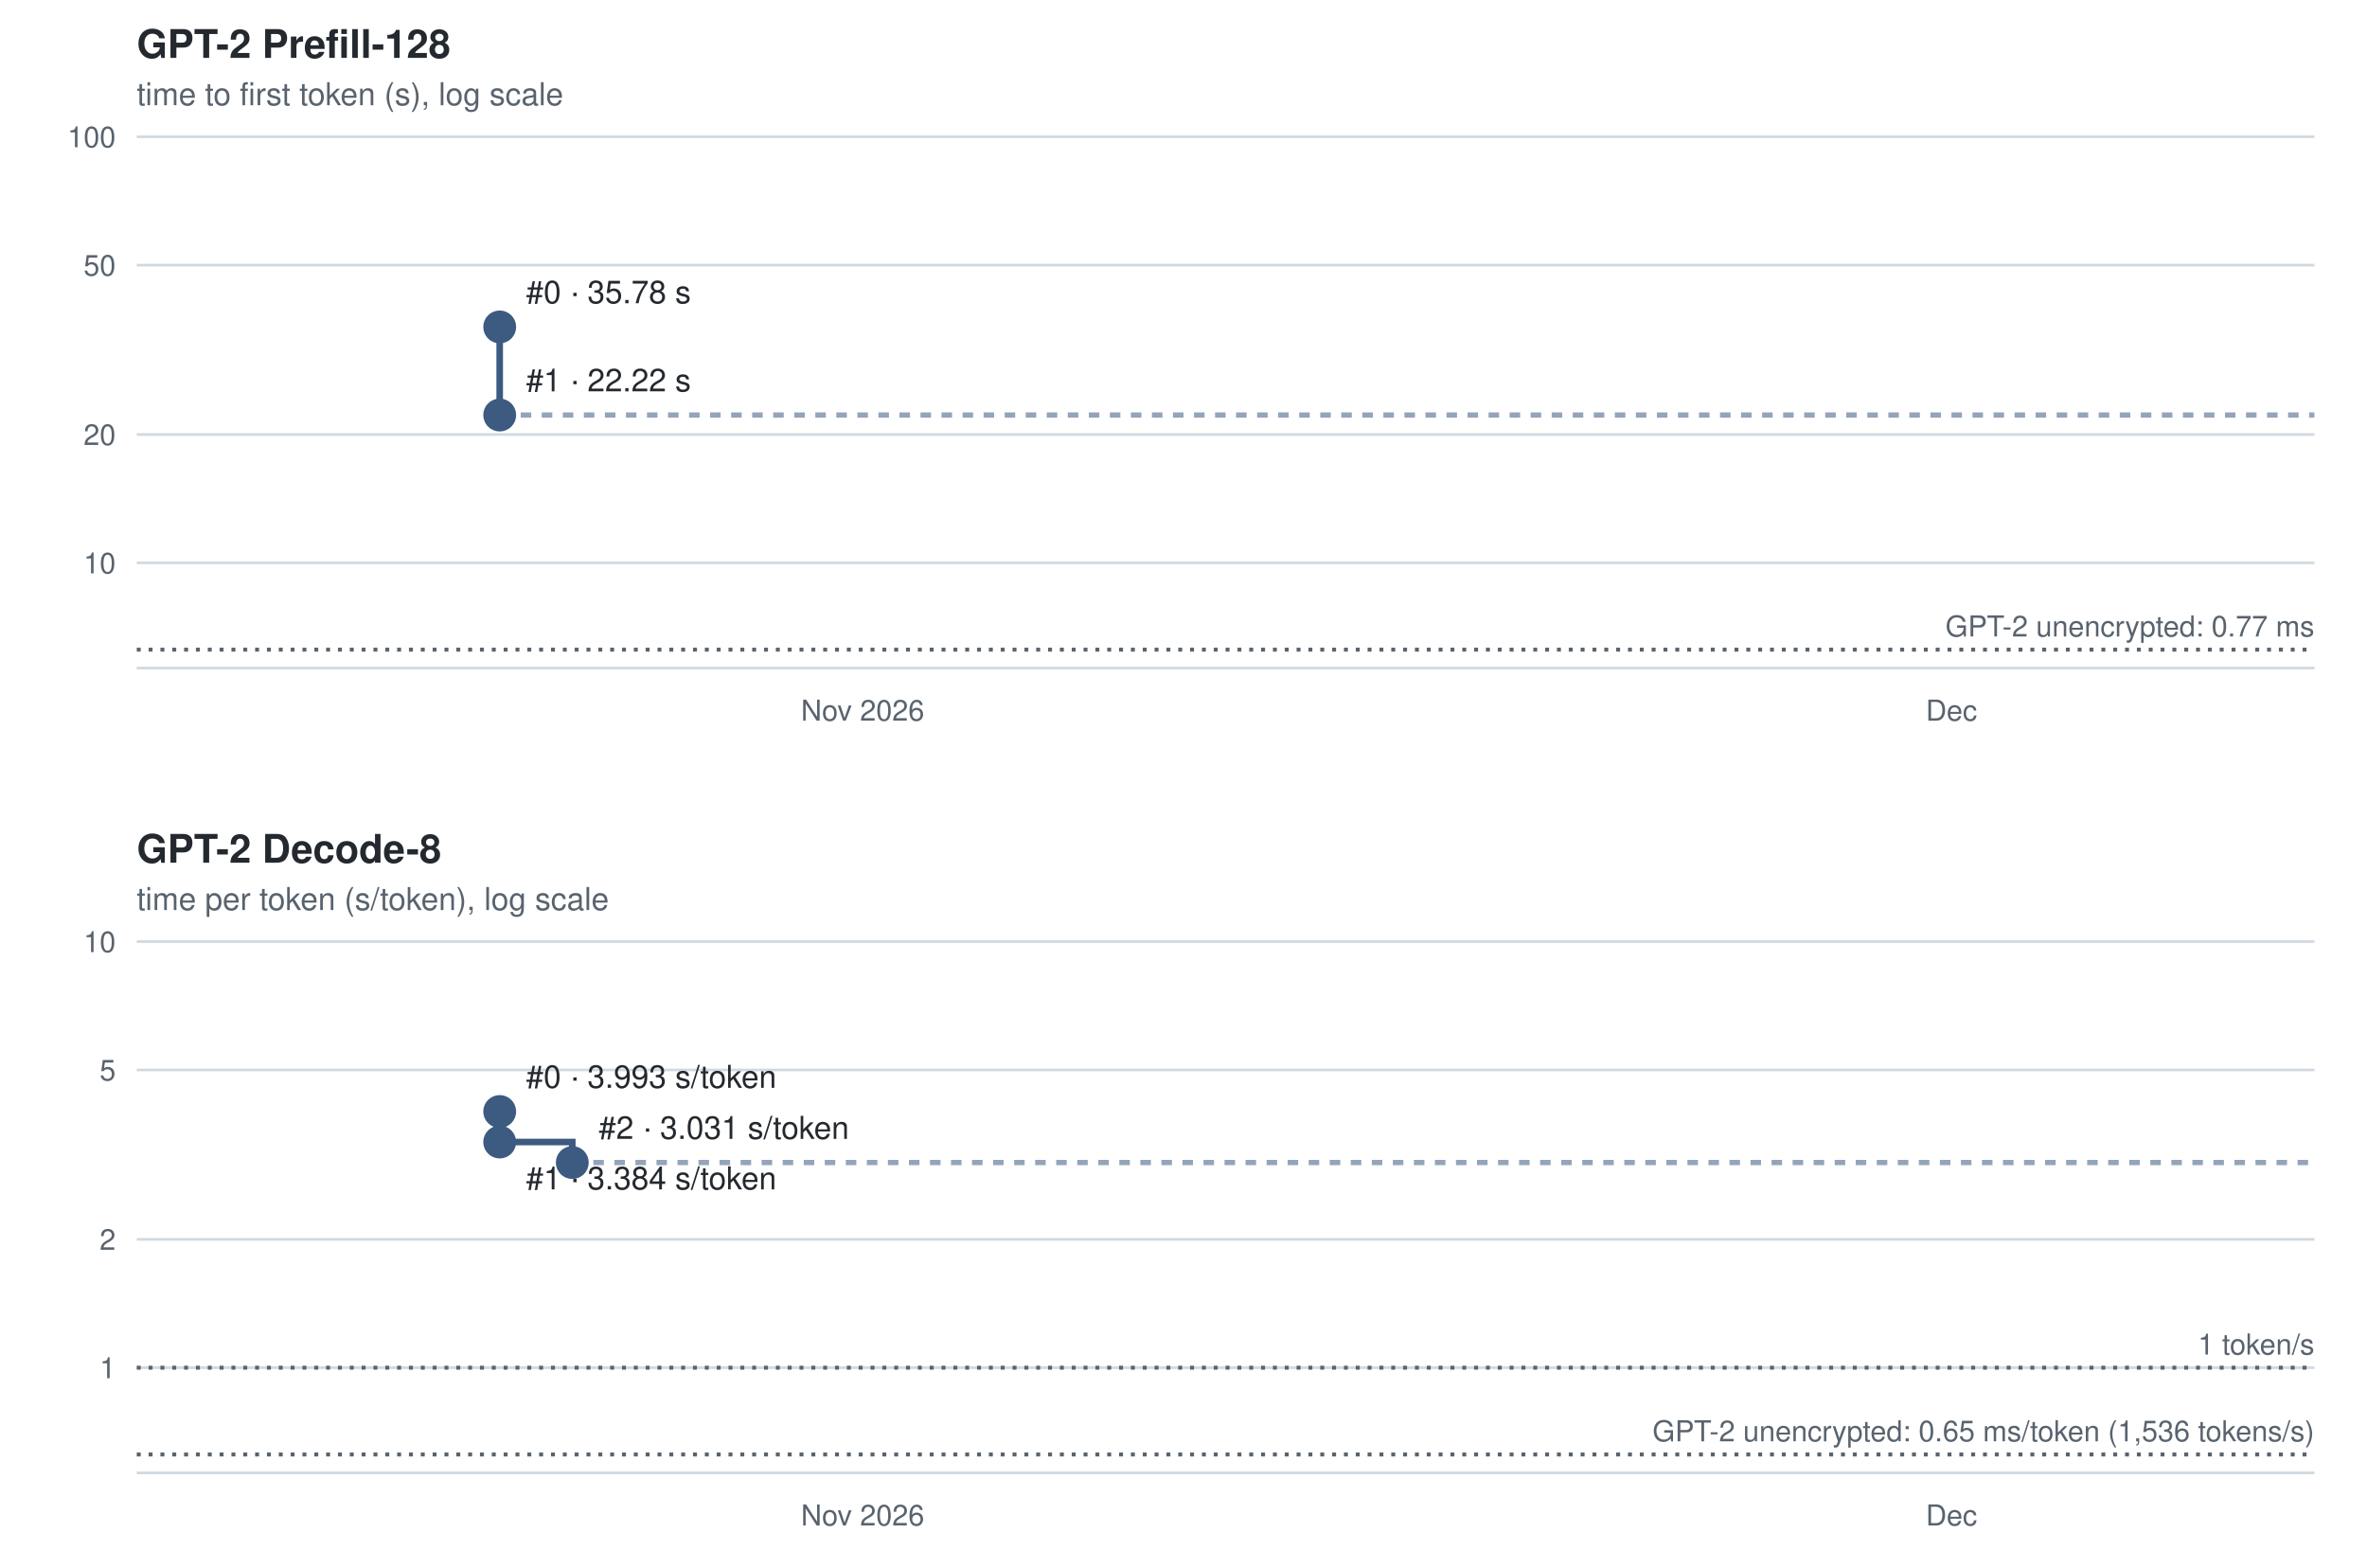
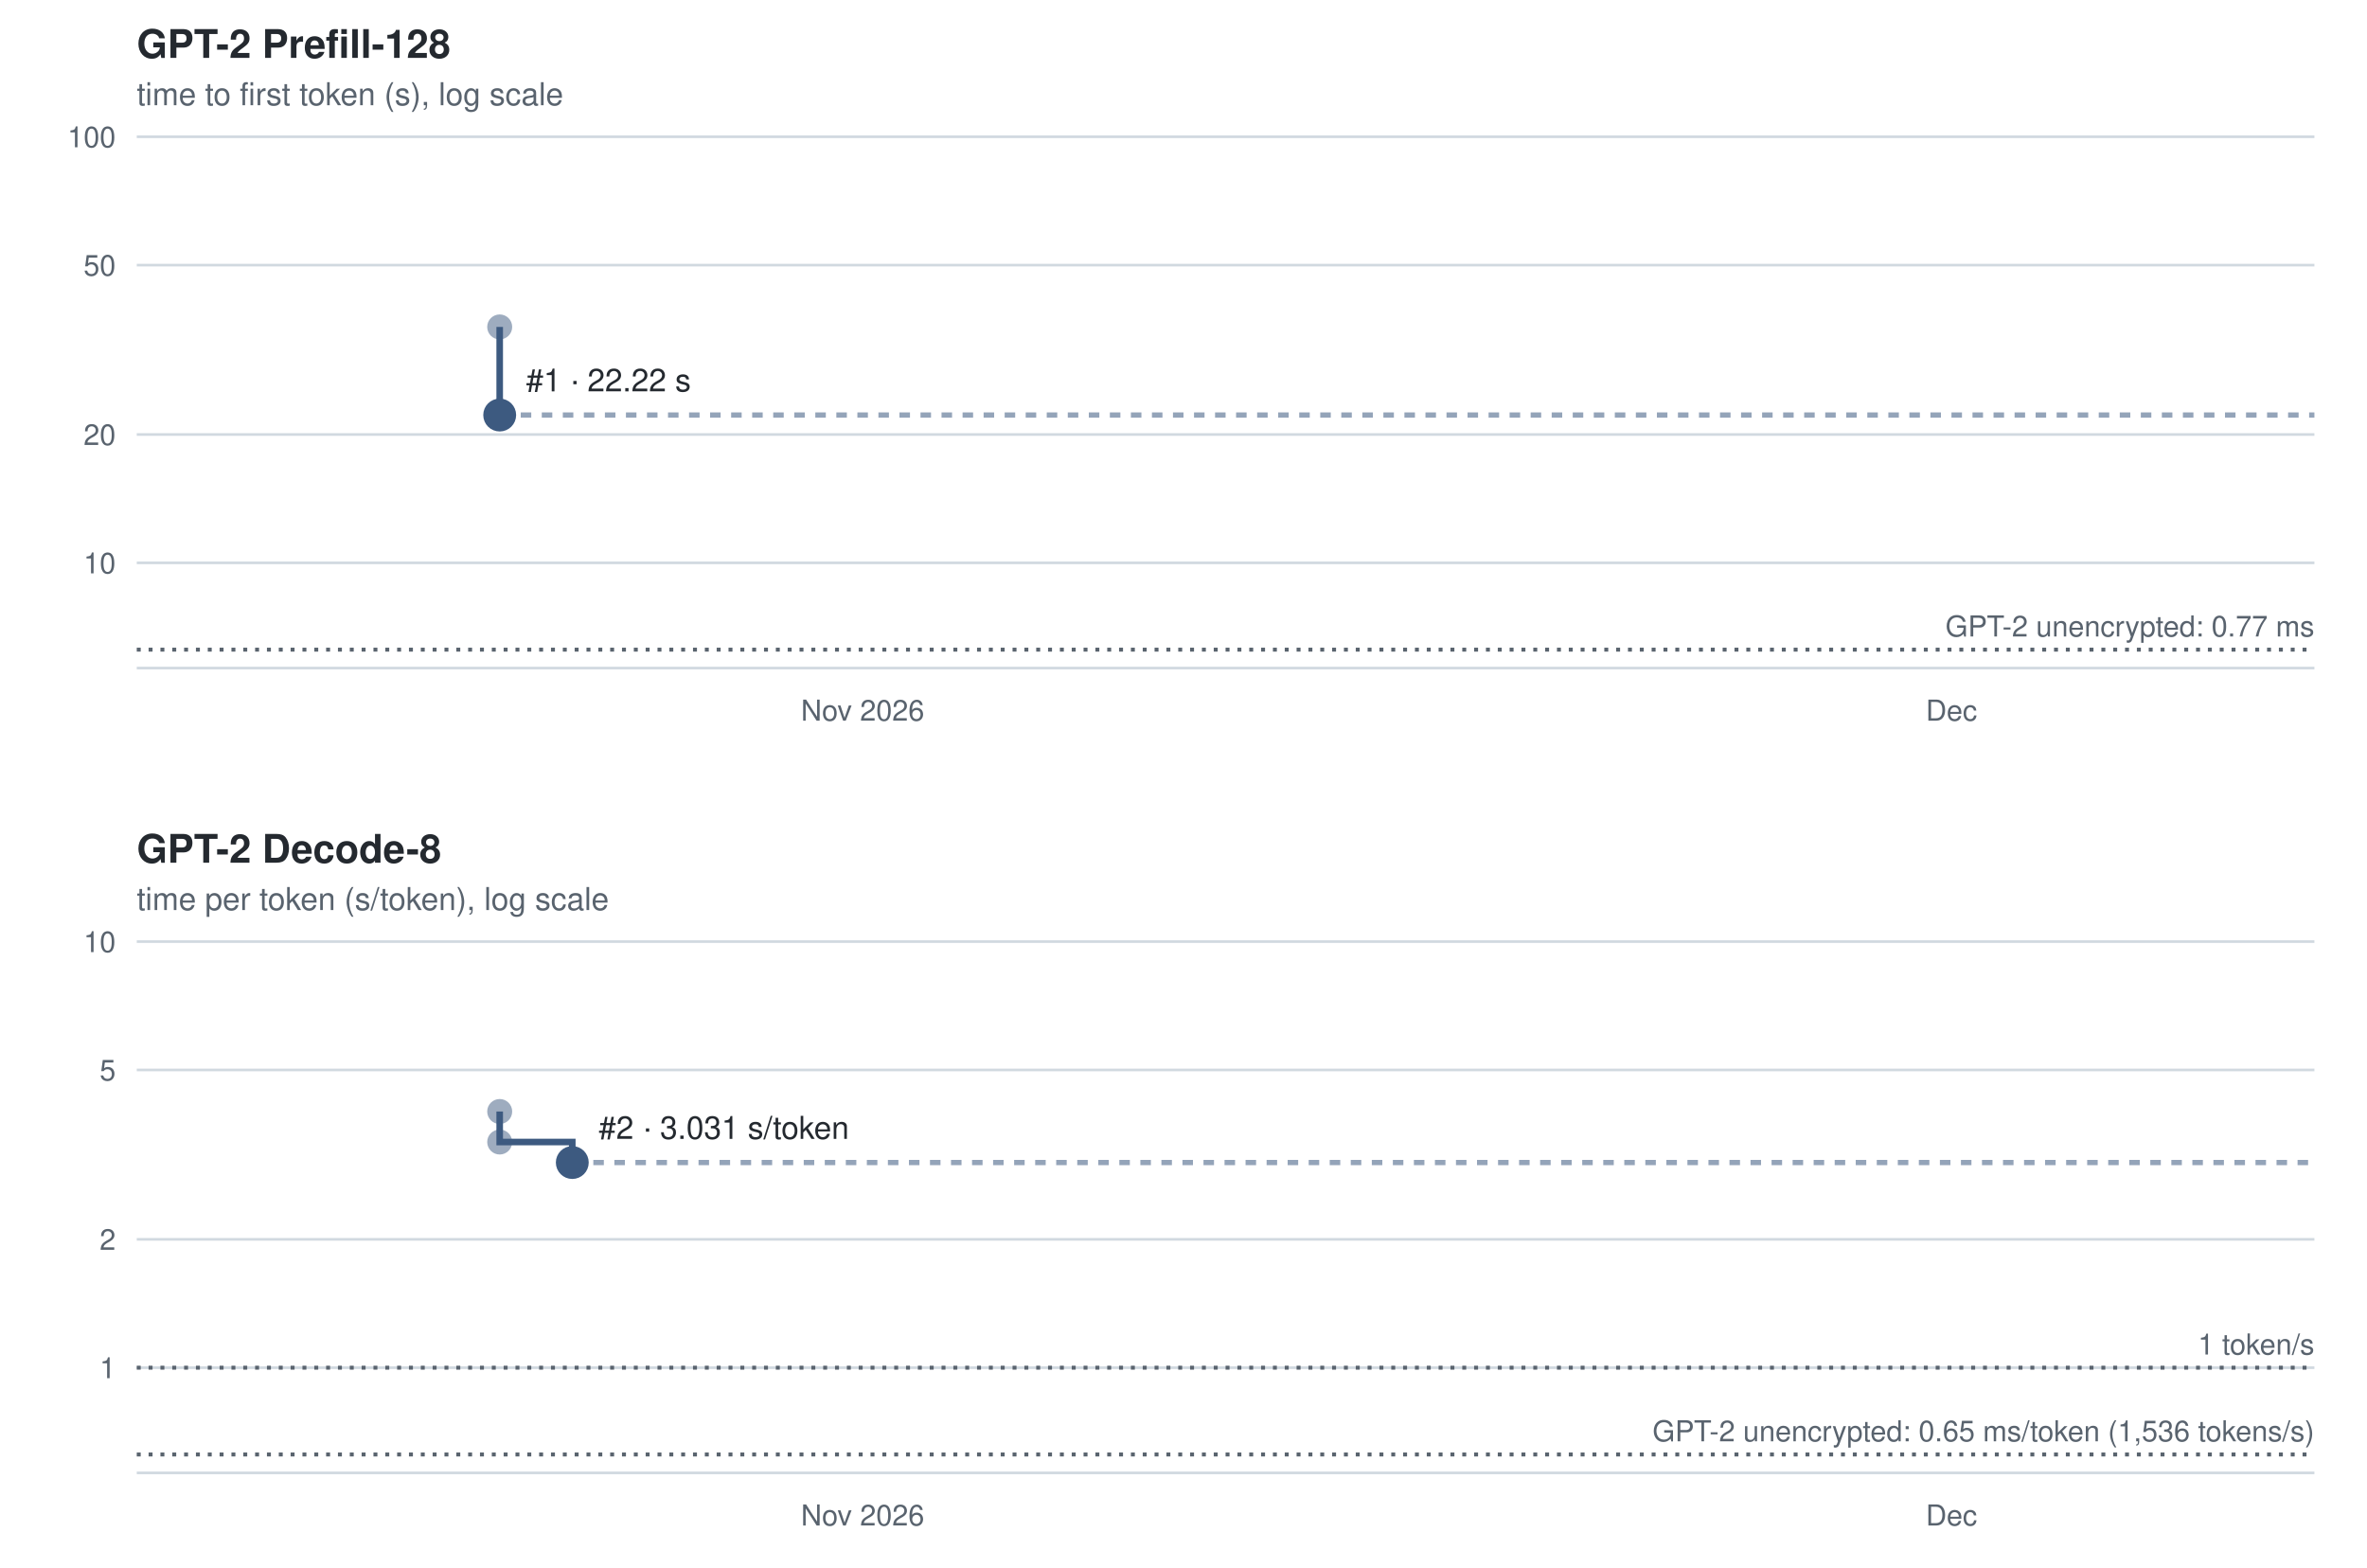
<svg xmlns="http://www.w3.org/2000/svg" viewBox="0 0 900 596" width="900" height="596" font-family="-apple-system,BlinkMacSystemFont,'Segoe UI',Helvetica,Arial,sans-serif" role="img" aria-label="Record progression of both tracks">
  <text fill="#24292f" x="52" y="22" font-size="15" font-weight="600">GPT-2 Prefill-128</text>
  <text fill="#59636e" x="52" y="40" font-size="12">time to first token (s), log scale</text>
  <line stroke="#d1d9e0" stroke-width="1" x1="52" x2="880" y1="214.0" y2="214.0" />
  <text fill="#59636e" x="44" y="218.0" font-size="11" text-anchor="end">10</text>
  <line stroke="#d1d9e0" stroke-width="1" x1="52" x2="880" y1="165.2" y2="165.2" />
  <text fill="#59636e" x="44" y="169.2" font-size="11" text-anchor="end">20</text>
  <line stroke="#d1d9e0" stroke-width="1" x1="52" x2="880" y1="100.8" y2="100.8" />
  <text fill="#59636e" x="44" y="104.8" font-size="11" text-anchor="end">50</text>
  <line stroke="#d1d9e0" stroke-width="1" x1="52" x2="880" y1="52.0" y2="52.0" />
  <text fill="#59636e" x="44" y="56.0" font-size="11" text-anchor="end">100</text>
  <text fill="#59636e" x="328.0" y="274" font-size="11" text-anchor="middle">Nov 2026</text>
  <text fill="#59636e" x="742.0" y="274" font-size="11" text-anchor="middle">Dec</text>
  <line stroke="#d1d9e0" stroke-width="1" x1="52" x2="880" y1="254" y2="254" />
  <line stroke="#59636e" stroke-width="1.5" stroke-dasharray="1.5 3" x1="52" x2="880" y1="247.0" y2="247.0" />
  <text fill="#59636e" x="880" y="242.0" font-size="11" text-anchor="end">GPT-2 unencrypted: 0.77 ms</text>
  <path fill="none" stroke="#3d5a80" stroke-width="2.5" d="M190.0,124.3H190.0V157.8" />
  <path fill="none" stroke="#3d5a80" stroke-width="2" stroke-dasharray="4 4" opacity="0.55" d="M190.0,157.8H880" />
-   <circle fill="#3d5a80" stroke="#3d5a80" stroke-width="2.5" cx="190.0" cy="124.3" r="5" tabindex="0" data-tip="{&quot;title&quot;: &quot;#0 Perseus (FIDESlib)&quot;, &quot;value&quot;: &quot;35.78 s&quot;, &quot;date&quot;: &quot;2026-10-22&quot;}" />
-   <text fill="#24292f" x="200.0" y="115.3" font-size="12">#0 · 35.78 s</text>
-   <circle fill="#3d5a80" stroke="#3d5a80" stroke-width="2.5" cx="190.0" cy="157.8" r="5" tabindex="0" data-tip="{&quot;title&quot;: &quot;#1 Perseus on perseus-core&quot;, &quot;value&quot;: &quot;22.22 s&quot;, &quot;date&quot;: &quot;2026-10-22&quot;}" />
+   <circle fill="#3d5a80" stroke="#3d5a80" stroke-width="2.5" cx="190.0" cy="124.3" r="3.5" opacity="0.5" tabindex="0" data-tip="{&quot;title&quot;: &quot;#0 Perseus (FIDESlib)&quot;, &quot;value&quot;: &quot;35.78 s&quot;, &quot;date&quot;: &quot;2026-10-22&quot;, &quot;by&quot;: &quot;@alexzilligmm, @Davide-F5-Marincione&quot;}" />
+   <circle fill="#3d5a80" stroke="#3d5a80" stroke-width="2.5" cx="190.0" cy="157.8" r="5" tabindex="0" data-tip="{&quot;title&quot;: &quot;#1 Perseus on perseus-core&quot;, &quot;value&quot;: &quot;22.22 s&quot;, &quot;date&quot;: &quot;2026-10-22&quot;, &quot;by&quot;: &quot;@alexzilligmm, @Davide-F5-Marincione&quot;}" />
  <text fill="#24292f" x="200.0" y="148.8" font-size="12">#1 · 22.22 s</text>
  <text fill="#24292f" x="52" y="328" font-size="15" font-weight="600">GPT-2 Decode-8</text>
  <text fill="#59636e" x="52" y="346" font-size="12">time per token (s/token), log scale</text>
  <line stroke="#d1d9e0" stroke-width="1" x1="52" x2="880" y1="520.0" y2="520.0" />
  <text fill="#59636e" x="44" y="524.0" font-size="11" text-anchor="end">1</text>
  <line stroke="#d1d9e0" stroke-width="1" x1="52" x2="880" y1="471.2" y2="471.2" />
  <text fill="#59636e" x="44" y="475.2" font-size="11" text-anchor="end">2</text>
  <line stroke="#d1d9e0" stroke-width="1" x1="52" x2="880" y1="406.8" y2="406.8" />
  <text fill="#59636e" x="44" y="410.8" font-size="11" text-anchor="end">5</text>
  <line stroke="#d1d9e0" stroke-width="1" x1="52" x2="880" y1="358.0" y2="358.0" />
  <text fill="#59636e" x="44" y="362.0" font-size="11" text-anchor="end">10</text>
  <text fill="#59636e" x="328.0" y="580" font-size="11" text-anchor="middle">Nov 2026</text>
  <text fill="#59636e" x="742.0" y="580" font-size="11" text-anchor="middle">Dec</text>
  <line stroke="#d1d9e0" stroke-width="1" x1="52" x2="880" y1="560" y2="560" />
  <line stroke="#59636e" stroke-width="1.5" stroke-dasharray="1.5 3" x1="52" x2="880" y1="520.0" y2="520.0" />
  <text fill="#59636e" x="880" y="515.0" font-size="11" text-anchor="end">1 token/s</text>
  <line stroke="#59636e" stroke-width="1.5" stroke-dasharray="1.5 3" x1="52" x2="880" y1="553.0" y2="553.0" />
  <text fill="#59636e" x="880" y="548.0" font-size="11" text-anchor="end">GPT-2 unencrypted: 0.65 ms/token (1,536 tokens/s)</text>
  <path fill="none" stroke="#3d5a80" stroke-width="2.5" d="M190.0,422.6H190.0V434.2H217.6V442.0" />
  <path fill="none" stroke="#3d5a80" stroke-width="2" stroke-dasharray="4 4" opacity="0.55" d="M217.6,442.0H880" />
-   <circle fill="#3d5a80" stroke="#3d5a80" stroke-width="2.5" cx="190.0" cy="422.6" r="5" tabindex="0" data-tip="{&quot;title&quot;: &quot;#0 Perseus (FIDESlib)&quot;, &quot;value&quot;: &quot;3.993 s/token&quot;, &quot;date&quot;: &quot;2026-10-22&quot;}" />
-   <text fill="#24292f" x="200.0" y="413.6" font-size="12">#0 · 3.993 s/token</text>
-   <circle fill="#3d5a80" stroke="#3d5a80" stroke-width="2.5" cx="190.0" cy="434.2" r="5" tabindex="0" data-tip="{&quot;title&quot;: &quot;#1 Perseus on perseus-core&quot;, &quot;value&quot;: &quot;3.384 s/token&quot;, &quot;date&quot;: &quot;2026-10-22&quot;}" />
-   <text fill="#24292f" x="200.0" y="452.2" font-size="12">#1 · 3.384 s/token</text>
-   <circle fill="#3d5a80" stroke="#3d5a80" stroke-width="2.5" cx="217.6" cy="442.0" r="5" tabindex="0" data-tip="{&quot;title&quot;: &quot;#2 FusedUnits&quot;, &quot;value&quot;: &quot;3.031 s/token&quot;, &quot;date&quot;: &quot;2026-10-24&quot;}" />
+   <circle fill="#3d5a80" stroke="#3d5a80" stroke-width="2.5" cx="190.0" cy="422.6" r="3.5" opacity="0.5" tabindex="0" data-tip="{&quot;title&quot;: &quot;#0 Perseus (FIDESlib)&quot;, &quot;value&quot;: &quot;3.993 s/token&quot;, &quot;date&quot;: &quot;2026-10-22&quot;, &quot;by&quot;: &quot;@alexzilligmm, @Davide-F5-Marincione&quot;}" />
+   <circle fill="#3d5a80" stroke="#3d5a80" stroke-width="2.5" cx="190.0" cy="434.2" r="3.5" opacity="0.5" tabindex="0" data-tip="{&quot;title&quot;: &quot;#1 Perseus on perseus-core&quot;, &quot;value&quot;: &quot;3.384 s/token&quot;, &quot;date&quot;: &quot;2026-10-22&quot;, &quot;by&quot;: &quot;@alexzilligmm, @Davide-F5-Marincione&quot;}" />
+   <circle fill="#3d5a80" stroke="#3d5a80" stroke-width="2.5" cx="217.6" cy="442.0" r="5" tabindex="0" data-tip="{&quot;title&quot;: &quot;#2 FusedUnits&quot;, &quot;value&quot;: &quot;3.031 s/token&quot;, &quot;date&quot;: &quot;2026-10-24&quot;, &quot;by&quot;: &quot;@erodola&quot;}" />
  <text fill="#24292f" x="227.6" y="433.0" font-size="12">#2 · 3.031 s/token</text>
</svg>
